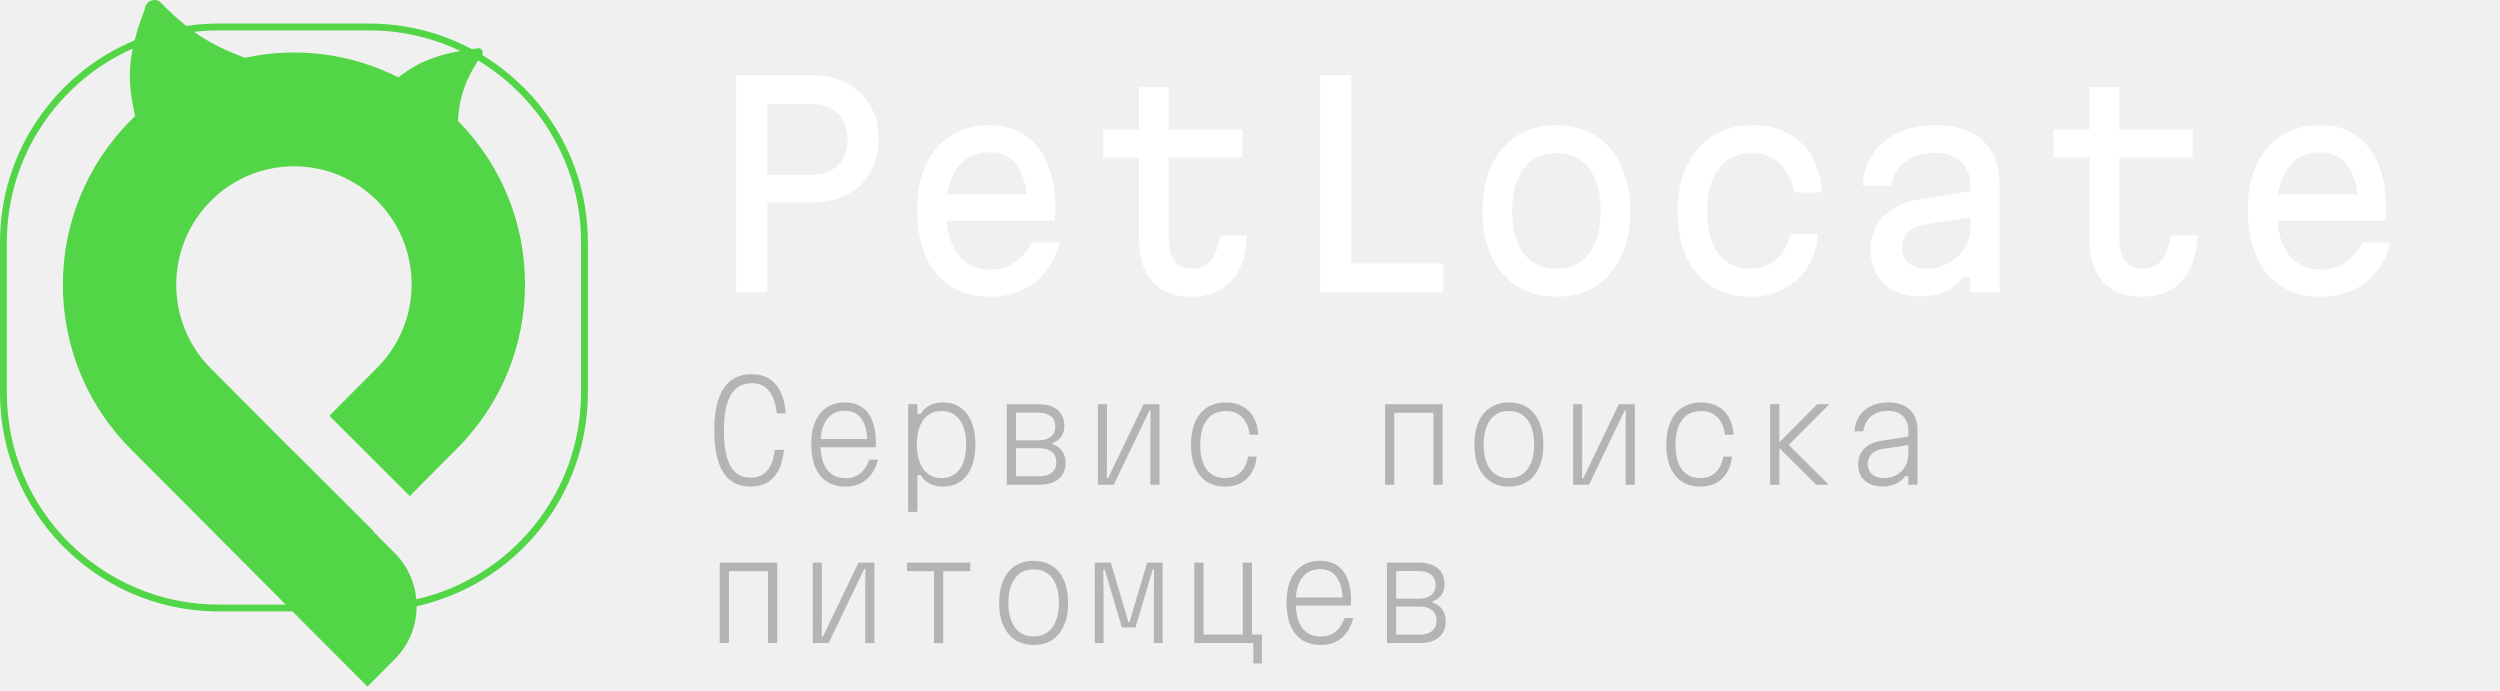
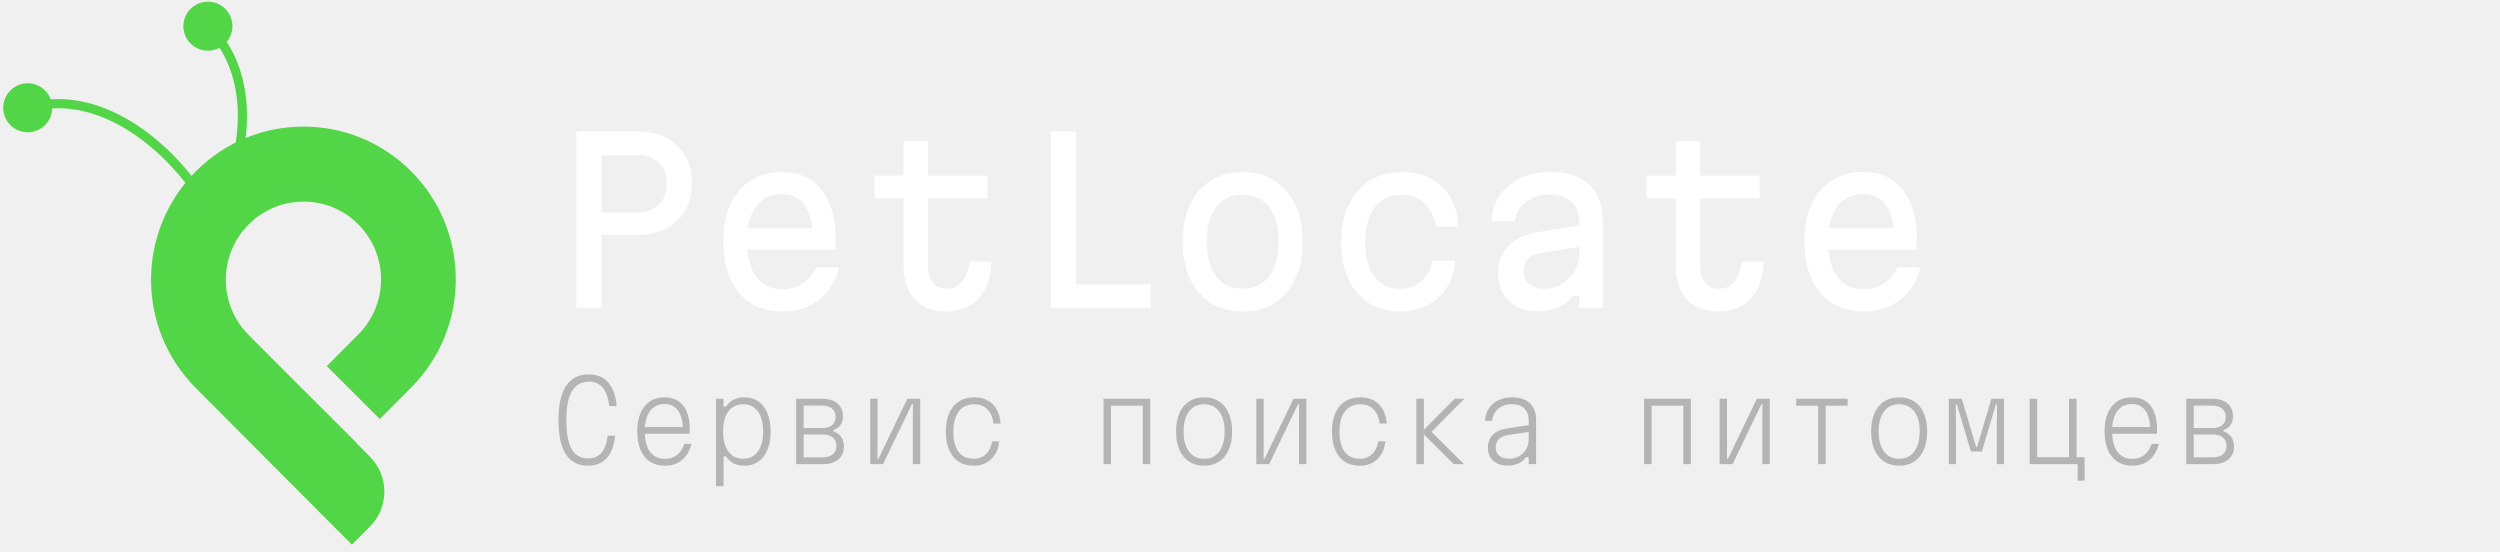
- <svg xmlns="http://www.w3.org/2000/svg" width="221" height="61" viewBox="0 0 221 61" fill="none">
-   <path d="M12.81 0.785C12.86 0.147 13.572 -0.21 14.113 0.133C14.957 0.993 15.716 1.695 16.468 2.294C17.244 2.179 18.035 2.109 18.838 2.089L19.337 2.083H32.631C35.915 2.083 39.008 2.902 41.717 4.347C41.841 4.329 41.967 4.312 42.096 4.295C42.441 4.15 42.749 4.42 42.65 4.78C42.635 4.803 42.618 4.826 42.602 4.849C48.215 8.233 51.968 14.388 51.968 21.419V34.713C51.968 43.949 45.491 51.671 36.832 53.59C36.83 55.285 36.186 56.979 34.895 58.274L32.482 60.696L25.86 54.05H19.337L18.838 54.043C8.389 53.778 0 45.225 0 34.713V21.419C0 13.377 4.91 6.481 11.896 3.566C12.114 2.72 12.416 1.813 12.81 0.785ZM11.727 4.298C5.174 7.215 0.605 13.783 0.604 21.419V34.713C0.604 45.058 8.991 53.445 19.337 53.445H25.258L11.54 39.677C3.532 31.639 3.573 18.596 11.602 10.596C11.716 10.482 11.831 10.369 11.947 10.259C11.412 7.956 11.326 6.248 11.727 4.298ZM42.267 5.352C41.117 7.125 40.615 8.583 40.473 10.679C48.4 18.68 48.391 31.613 40.446 39.603L36.224 43.849L29.119 36.753L33.352 32.497C37.401 28.425 37.401 21.831 33.352 17.759C29.309 13.693 22.734 13.679 18.664 17.734C14.565 21.819 14.551 28.473 18.627 32.563L25.964 39.927L25.975 39.916L33.079 47.012L33.051 47.041L34.895 48.892C36.034 50.034 36.669 51.487 36.805 52.977C45.141 51.081 51.363 43.624 51.363 34.713V21.419C51.363 14.597 47.717 8.627 42.267 5.352ZM19.337 2.687C18.599 2.687 17.872 2.731 17.156 2.813C18.459 3.745 19.817 4.419 21.648 5.109C26.185 4.122 30.991 4.697 35.21 6.838C36.887 5.547 38.366 4.922 40.697 4.508C38.391 3.406 35.824 2.761 33.114 2.692L32.631 2.687H19.337Z" fill="#53D548" />
-   <path d="M65.088 25.848V6.648H71.664C72.88 6.648 73.936 6.88 74.832 7.344C75.728 7.808 76.424 8.464 76.92 9.312C77.416 10.144 77.664 11.136 77.664 12.288C77.664 13.44 77.416 14.44 76.92 15.288C76.424 16.12 75.728 16.768 74.832 17.232C73.936 17.68 72.88 17.904 71.664 17.904H67.824V25.848H65.088ZM67.824 15.456H71.76C72.736 15.456 73.504 15.176 74.064 14.616C74.64 14.056 74.928 13.296 74.928 12.336C74.928 11.376 74.64 10.616 74.064 10.056C73.504 9.496 72.736 9.216 71.76 9.216H67.824V15.456ZM83.069 17.184H91.733L90.844 18.432C90.844 16.816 90.556 15.584 89.981 14.736C89.404 13.888 88.564 13.464 87.46 13.464C86.26 13.464 85.325 13.912 84.653 14.808C83.981 15.688 83.644 16.928 83.644 18.528C83.644 20.24 83.981 21.552 84.653 22.464C85.325 23.376 86.284 23.832 87.532 23.832C88.349 23.832 89.061 23.632 89.668 23.232C90.276 22.816 90.788 22.216 91.204 21.432H93.677C93.436 22.424 93.028 23.28 92.453 24C91.892 24.72 91.189 25.272 90.341 25.656C89.508 26.04 88.573 26.232 87.532 26.232C86.189 26.232 85.028 25.928 84.052 25.32C83.093 24.712 82.356 23.832 81.844 22.68C81.332 21.528 81.076 20.144 81.076 18.528C81.076 16.992 81.332 15.672 81.844 14.568C82.373 13.448 83.117 12.584 84.076 11.976C85.037 11.368 86.165 11.064 87.46 11.064C88.692 11.064 89.74 11.352 90.605 11.928C91.469 12.504 92.132 13.344 92.597 14.448C93.061 15.536 93.293 16.856 93.293 18.408C93.293 18.584 93.284 18.768 93.269 18.96C93.269 19.152 93.26 19.336 93.245 19.512H83.069V17.184ZM103.329 7.704V11.448H109.809V13.92H103.329V21.12C103.329 21.968 103.505 22.624 103.857 23.088C104.209 23.536 104.721 23.76 105.393 23.76C106.097 23.76 106.641 23.52 107.025 23.04C107.425 22.544 107.721 21.8 107.913 20.808H110.241C110.161 22.568 109.697 23.912 108.849 24.84C108.001 25.768 106.817 26.232 105.297 26.232C103.825 26.232 102.689 25.792 101.889 24.912C101.089 24.032 100.689 22.8 100.689 21.216V13.92H97.521V11.448H100.689V7.704H103.329ZM116.702 25.848V6.648H119.438V23.28H127.574V25.848H116.702ZM137.587 26.232C136.259 26.232 135.107 25.928 134.131 25.32C133.155 24.696 132.395 23.816 131.851 22.68C131.323 21.544 131.059 20.2 131.059 18.648C131.059 17.096 131.323 15.752 131.851 14.616C132.395 13.48 133.155 12.608 134.131 12C135.107 11.376 136.259 11.064 137.587 11.064C138.931 11.064 140.083 11.376 141.043 12C142.019 12.608 142.771 13.48 143.299 14.616C143.843 15.752 144.115 17.096 144.115 18.648C144.115 20.2 143.843 21.544 143.299 22.68C142.771 23.816 142.019 24.696 141.043 25.32C140.083 25.928 138.931 26.232 137.587 26.232ZM137.587 23.76C138.819 23.76 139.779 23.312 140.467 22.416C141.155 21.52 141.499 20.264 141.499 18.648C141.499 17.032 141.155 15.776 140.467 14.88C139.779 13.984 138.819 13.536 137.587 13.536C136.355 13.536 135.395 13.984 134.707 14.88C134.019 15.776 133.675 17.032 133.675 18.648C133.675 20.264 134.019 21.52 134.707 22.416C135.395 23.312 136.355 23.76 137.587 23.76ZM154.727 26.232C153.415 26.232 152.279 25.928 151.319 25.32C150.359 24.712 149.615 23.848 149.087 22.728C148.559 21.592 148.295 20.256 148.295 18.72C148.295 17.152 148.567 15.8 149.111 14.664C149.655 13.512 150.423 12.624 151.415 12C152.423 11.376 153.607 11.064 154.967 11.064C156.151 11.064 157.191 11.312 158.087 11.808C158.983 12.288 159.687 12.976 160.199 13.872C160.711 14.752 160.991 15.8 161.039 17.016H158.615C158.407 15.912 157.975 15.056 157.319 14.448C156.679 13.84 155.863 13.536 154.871 13.536C153.607 13.536 152.631 13.992 151.943 14.904C151.255 15.816 150.911 17.088 150.911 18.72C150.911 20.304 151.247 21.544 151.919 22.44C152.591 23.32 153.527 23.76 154.727 23.76C155.623 23.76 156.375 23.496 156.983 22.968C157.607 22.424 158.039 21.672 158.279 20.712H160.703C160.623 21.832 160.319 22.808 159.791 23.64C159.263 24.456 158.559 25.096 157.679 25.56C156.815 26.008 155.831 26.232 154.727 26.232ZM174.46 16.848V19.176L170.14 19.848C169.468 19.96 168.964 20.192 168.628 20.544C168.308 20.896 168.148 21.36 168.148 21.936C168.148 22.48 168.348 22.92 168.748 23.256C169.164 23.592 169.692 23.76 170.332 23.76C171.036 23.76 171.676 23.592 172.252 23.256C172.844 22.92 173.316 22.472 173.668 21.912C174.02 21.336 174.196 20.704 174.196 20.016V16.488C174.196 15.56 173.916 14.832 173.356 14.304C172.796 13.776 172.028 13.512 171.052 13.512C170.364 13.512 169.748 13.624 169.204 13.848C168.66 14.072 168.212 14.4 167.86 14.832C167.524 15.264 167.292 15.792 167.164 16.416H164.644C164.724 15.312 165.036 14.36 165.58 13.56C166.14 12.76 166.892 12.144 167.836 11.712C168.78 11.28 169.876 11.064 171.124 11.064C172.916 11.064 174.3 11.52 175.276 12.432C176.268 13.344 176.764 14.64 176.764 16.32V25.848H174.196V24.528H173.476C173.092 25.072 172.588 25.488 171.964 25.776C171.356 26.064 170.604 26.208 169.708 26.208C168.828 26.208 168.06 26.04 167.404 25.704C166.764 25.352 166.26 24.864 165.892 24.24C165.54 23.616 165.364 22.888 165.364 22.056C165.364 20.856 165.748 19.872 166.516 19.104C167.284 18.32 168.38 17.816 169.804 17.592L174.46 16.848ZM187.353 7.704V11.448H193.833V13.92H187.353V21.12C187.353 21.968 187.529 22.624 187.881 23.088C188.233 23.536 188.745 23.76 189.417 23.76C190.121 23.76 190.665 23.52 191.049 23.04C191.449 22.544 191.745 21.8 191.937 20.808H194.265C194.185 22.568 193.721 23.912 192.873 24.84C192.025 25.768 190.841 26.232 189.321 26.232C187.849 26.232 186.713 25.792 185.913 24.912C185.113 24.032 184.713 22.8 184.713 21.216V13.92H181.545V11.448H184.713V7.704H187.353ZM200.701 17.184H209.365L208.477 18.432C208.477 16.816 208.189 15.584 207.613 14.736C207.037 13.888 206.197 13.464 205.093 13.464C203.893 13.464 202.957 13.912 202.285 14.808C201.613 15.688 201.277 16.928 201.277 18.528C201.277 20.24 201.613 21.552 202.285 22.464C202.957 23.376 203.917 23.832 205.165 23.832C205.981 23.832 206.693 23.632 207.301 23.232C207.909 22.816 208.421 22.216 208.837 21.432H211.309C211.069 22.424 210.661 23.28 210.085 24C209.525 24.72 208.821 25.272 207.973 25.656C207.141 26.04 206.205 26.232 205.165 26.232C203.821 26.232 202.661 25.928 201.685 25.32C200.725 24.712 199.989 23.832 199.477 22.68C198.965 21.528 198.709 20.144 198.709 18.528C198.709 16.992 198.965 15.672 199.477 14.568C200.005 13.448 200.749 12.584 201.709 11.976C202.669 11.368 203.797 11.064 205.093 11.064C206.325 11.064 207.373 11.352 208.237 11.928C209.101 12.504 209.765 13.344 210.229 14.448C210.693 15.536 210.925 16.856 210.925 18.408C210.925 18.584 210.917 18.768 210.901 18.96C210.901 19.152 210.893 19.336 210.877 19.512H200.701V17.184Z" fill="white" />
-   <path d="M66.348 43.016C65.284 43.016 64.484 42.604 63.948 41.78C63.412 40.948 63.144 39.704 63.144 38.048C63.144 36.392 63.42 35.152 63.972 34.328C64.524 33.496 65.352 33.08 66.456 33.08C67.056 33.08 67.568 33.212 67.992 33.476C68.416 33.74 68.752 34.128 69 34.64C69.256 35.152 69.412 35.784 69.468 36.536H68.664C68.568 35.656 68.336 34.992 67.968 34.544C67.6 34.096 67.096 33.872 66.456 33.872C65.632 33.872 65.016 34.216 64.608 34.904C64.2 35.592 63.996 36.64 63.996 38.048C63.996 39.456 64.188 40.504 64.572 41.192C64.964 41.88 65.556 42.224 66.348 42.224C66.964 42.224 67.452 42.02 67.812 41.612C68.172 41.196 68.4 40.58 68.496 39.764H69.3C69.236 40.468 69.08 41.064 68.832 41.552C68.592 42.032 68.26 42.396 67.836 42.644C67.42 42.892 66.924 43.016 66.348 43.016ZM72.302 38.816H76.946L76.67 39.08C76.67 38.184 76.498 37.5 76.154 37.028C75.818 36.548 75.326 36.308 74.678 36.308C73.998 36.308 73.47 36.564 73.094 37.076C72.718 37.588 72.53 38.304 72.53 39.224C72.53 40.216 72.718 40.972 73.094 41.492C73.478 42.012 74.03 42.272 74.75 42.272C75.254 42.272 75.682 42.132 76.034 41.852C76.394 41.572 76.662 41.168 76.838 40.64H77.606C77.486 41.144 77.294 41.572 77.03 41.924C76.766 42.276 76.442 42.548 76.058 42.74C75.674 42.924 75.238 43.016 74.75 43.016C74.102 43.016 73.55 42.868 73.094 42.572C72.646 42.276 72.302 41.848 72.062 41.288C71.83 40.728 71.714 40.04 71.714 39.224C71.714 38.464 71.834 37.812 72.074 37.268C72.314 36.716 72.654 36.296 73.094 36.008C73.542 35.72 74.07 35.576 74.678 35.576C75.27 35.576 75.77 35.712 76.178 35.984C76.586 36.248 76.894 36.64 77.102 37.16C77.318 37.68 77.426 38.316 77.426 39.068C77.426 39.148 77.422 39.228 77.414 39.308C77.414 39.388 77.41 39.464 77.402 39.536H72.302V38.816ZM80.284 45.248V35.732H81.1V36.572H81.388C81.573 36.26 81.837 36.016 82.18 35.84C82.532 35.664 82.924 35.576 83.356 35.576C83.957 35.576 84.469 35.724 84.892 36.02C85.325 36.316 85.653 36.744 85.876 37.304C86.109 37.856 86.225 38.52 86.225 39.296C86.225 40.072 86.109 40.736 85.876 41.288C85.653 41.84 85.325 42.268 84.892 42.572C84.469 42.868 83.957 43.016 83.356 43.016C82.924 43.016 82.532 42.928 82.18 42.752C81.837 42.568 81.573 42.32 81.388 42.008H81.1V45.248H80.284ZM83.237 42.26C83.924 42.26 84.457 42 84.832 41.48C85.216 40.952 85.409 40.22 85.409 39.284C85.409 38.356 85.216 37.632 84.832 37.112C84.457 36.592 83.924 36.332 83.237 36.332C82.549 36.332 82.013 36.592 81.629 37.112C81.245 37.632 81.052 38.36 81.052 39.296C81.052 40.224 81.245 40.952 81.629 41.48C82.013 42 82.549 42.26 83.237 42.26ZM88.999 42.848V35.732H91.783C92.519 35.732 93.087 35.9 93.487 36.236C93.887 36.572 94.087 37.048 94.087 37.664C94.087 38.024 93.995 38.336 93.811 38.6C93.627 38.856 93.375 39.036 93.055 39.14V39.272C93.415 39.392 93.695 39.596 93.895 39.884C94.095 40.172 94.195 40.516 94.195 40.916C94.195 41.524 93.991 42 93.583 42.344C93.183 42.68 92.615 42.848 91.879 42.848H88.999ZM89.815 42.104H91.879C92.359 42.104 92.727 41.996 92.983 41.78C93.247 41.564 93.379 41.26 93.379 40.868C93.379 40.468 93.247 40.16 92.983 39.944C92.727 39.728 92.359 39.62 91.879 39.62H89.815V42.104ZM89.815 38.924H91.795C92.267 38.924 92.635 38.82 92.899 38.612C93.163 38.396 93.295 38.092 93.295 37.7C93.295 37.316 93.163 37.016 92.899 36.8C92.635 36.584 92.267 36.476 91.795 36.476H89.815V38.924ZM97.053 42.848V35.732H97.857V40.4L97.845 42.272H97.953L101.097 35.732H102.501V42.848H101.697V38.096L101.709 36.308H101.601L98.457 42.848H97.053ZM108.311 43.016C107.671 43.016 107.127 42.872 106.679 42.584C106.231 42.288 105.887 41.864 105.647 41.312C105.407 40.76 105.287 40.096 105.287 39.32C105.287 38.528 105.407 37.856 105.647 37.304C105.895 36.744 106.251 36.316 106.715 36.02C107.187 35.724 107.751 35.576 108.407 35.576C108.959 35.576 109.439 35.692 109.847 35.924C110.255 36.148 110.579 36.472 110.819 36.896C111.059 37.32 111.199 37.832 111.239 38.432H110.471C110.391 37.76 110.167 37.244 109.799 36.884C109.439 36.516 108.967 36.332 108.383 36.332C107.655 36.332 107.091 36.592 106.691 37.112C106.299 37.624 106.103 38.36 106.103 39.32C106.103 40.264 106.291 40.992 106.667 41.504C107.051 42.008 107.599 42.26 108.311 42.26C108.855 42.26 109.299 42.096 109.643 41.768C109.995 41.44 110.223 40.972 110.327 40.364H111.095C111.039 40.916 110.887 41.392 110.639 41.792C110.399 42.184 110.079 42.488 109.679 42.704C109.287 42.912 108.831 43.016 108.311 43.016ZM122.44 42.848V35.732H127.528V42.848H126.712V36.488H123.256V42.848H122.44ZM133.387 43.016C132.755 43.016 132.211 42.868 131.755 42.572C131.299 42.268 130.947 41.84 130.699 41.288C130.459 40.736 130.339 40.072 130.339 39.296C130.339 38.52 130.459 37.856 130.699 37.304C130.947 36.744 131.299 36.316 131.755 36.02C132.211 35.724 132.755 35.576 133.387 35.576C134.019 35.576 134.563 35.724 135.019 36.02C135.475 36.316 135.823 36.744 136.063 37.304C136.311 37.856 136.435 38.52 136.435 39.296C136.435 40.072 136.311 40.736 136.063 41.288C135.823 41.84 135.475 42.268 135.019 42.572C134.563 42.868 134.019 43.016 133.387 43.016ZM133.387 42.26C134.091 42.26 134.639 42 135.031 41.48C135.423 40.952 135.619 40.224 135.619 39.296C135.619 38.36 135.423 37.632 135.031 37.112C134.639 36.592 134.091 36.332 133.387 36.332C132.683 36.332 132.135 36.592 131.743 37.112C131.351 37.632 131.155 38.36 131.155 39.296C131.155 40.224 131.351 40.952 131.743 41.48C132.135 42 132.683 42.26 133.387 42.26ZM139.065 42.848V35.732H139.869V40.4L139.857 42.272H139.965L143.109 35.732H144.513V42.848H143.709V38.096L143.721 36.308H143.613L140.469 42.848H139.065ZM150.323 43.016C149.683 43.016 149.139 42.872 148.691 42.584C148.243 42.288 147.899 41.864 147.659 41.312C147.419 40.76 147.299 40.096 147.299 39.32C147.299 38.528 147.419 37.856 147.659 37.304C147.907 36.744 148.263 36.316 148.727 36.02C149.199 35.724 149.763 35.576 150.419 35.576C150.971 35.576 151.451 35.692 151.859 35.924C152.267 36.148 152.591 36.472 152.831 36.896C153.071 37.32 153.211 37.832 153.251 38.432H152.483C152.403 37.76 152.179 37.244 151.811 36.884C151.451 36.516 150.979 36.332 150.395 36.332C149.667 36.332 149.103 36.592 148.703 37.112C148.311 37.624 148.115 38.36 148.115 39.32C148.115 40.264 148.303 40.992 148.679 41.504C149.063 42.008 149.611 42.26 150.323 42.26C150.867 42.26 151.311 42.096 151.655 41.768C152.007 41.44 152.235 40.972 152.339 40.364H153.107C153.051 40.916 152.899 41.392 152.651 41.792C152.411 42.184 152.091 42.488 151.691 42.704C151.299 42.912 150.843 43.016 150.323 43.016ZM160.55 42.848L157.046 39.356L160.646 35.732H161.702L158.126 39.332L161.666 42.848H160.55ZM156.482 42.848V35.732H157.298V42.848H156.482ZM168.832 38.576V39.32L166.456 39.68C166.008 39.752 165.672 39.904 165.448 40.136C165.224 40.368 165.112 40.668 165.112 41.036C165.112 41.404 165.24 41.7 165.496 41.924C165.76 42.148 166.112 42.26 166.552 42.26C166.968 42.26 167.336 42.168 167.656 41.984C167.984 41.8 168.24 41.548 168.424 41.228C168.608 40.9 168.7 40.524 168.7 40.1V38.096C168.7 37.536 168.54 37.1 168.22 36.788C167.908 36.476 167.464 36.32 166.888 36.32C166.488 36.32 166.132 36.396 165.82 36.548C165.508 36.692 165.256 36.9 165.064 37.172C164.88 37.436 164.764 37.756 164.716 38.132H163.936C163.976 37.604 164.124 37.148 164.38 36.764C164.644 36.38 164.988 36.088 165.412 35.888C165.844 35.68 166.34 35.576 166.9 35.576C167.732 35.576 168.372 35.788 168.82 36.212C169.276 36.636 169.504 37.24 169.504 38.024V42.848H168.7V42.092H168.412C168.22 42.38 167.948 42.604 167.596 42.764C167.252 42.924 166.852 43.004 166.396 43.004C165.956 43.004 165.576 42.924 165.256 42.764C164.936 42.604 164.688 42.38 164.512 42.092C164.344 41.796 164.26 41.452 164.26 41.06C164.26 40.492 164.436 40.028 164.788 39.668C165.14 39.308 165.636 39.076 166.276 38.972L168.832 38.576ZM63.624 56.848V49.732H68.712V56.848H67.896V50.488H64.44V56.848H63.624ZM71.846 56.848V49.732H72.65V54.4L72.638 56.272H72.746L75.89 49.732H77.294V56.848H76.49V52.096L76.502 50.308H76.394L73.25 56.848H71.846ZM82.564 56.848V50.488H80.177V49.732H85.769V50.488H83.38V56.848H82.564ZM91.375 57.016C90.743 57.016 90.199 56.868 89.743 56.572C89.287 56.268 88.935 55.84 88.687 55.288C88.447 54.736 88.327 54.072 88.327 53.296C88.327 52.52 88.447 51.856 88.687 51.304C88.935 50.744 89.287 50.316 89.743 50.02C90.199 49.724 90.743 49.576 91.375 49.576C92.007 49.576 92.551 49.724 93.007 50.02C93.463 50.316 93.811 50.744 94.051 51.304C94.299 51.856 94.423 52.52 94.423 53.296C94.423 54.072 94.299 54.736 94.051 55.288C93.811 55.84 93.463 56.268 93.007 56.572C92.551 56.868 92.007 57.016 91.375 57.016ZM91.375 56.26C92.079 56.26 92.627 56 93.019 55.48C93.411 54.952 93.607 54.224 93.607 53.296C93.607 52.36 93.411 51.632 93.019 51.112C92.627 50.592 92.079 50.332 91.375 50.332C90.671 50.332 90.123 50.592 89.731 51.112C89.339 51.632 89.143 52.36 89.143 53.296C89.143 54.224 89.339 54.952 89.731 55.48C90.123 56 90.671 56.26 91.375 56.26ZM96.777 56.848V49.732H98.193L99.753 54.988H99.849L101.409 49.732H102.777V56.848H101.997V52.78L102.021 50.344H101.901L100.377 55.468H99.177L97.653 50.344H97.533L97.557 52.78V56.848H96.777ZM110.795 58.648V56.848H105.575V49.732H106.391V56.092H109.859V49.732H110.675V56.092H111.551V58.648H110.795ZM114.314 52.816H118.958L118.682 53.08C118.682 52.184 118.51 51.5 118.166 51.028C117.83 50.548 117.338 50.308 116.69 50.308C116.01 50.308 115.482 50.564 115.106 51.076C114.73 51.588 114.542 52.304 114.542 53.224C114.542 54.216 114.73 54.972 115.106 55.492C115.49 56.012 116.042 56.272 116.762 56.272C117.266 56.272 117.694 56.132 118.046 55.852C118.406 55.572 118.674 55.168 118.85 54.64H119.618C119.498 55.144 119.306 55.572 119.042 55.924C118.778 56.276 118.454 56.548 118.07 56.74C117.686 56.924 117.25 57.016 116.762 57.016C116.114 57.016 115.562 56.868 115.106 56.572C114.658 56.276 114.314 55.848 114.074 55.288C113.842 54.728 113.726 54.04 113.726 53.224C113.726 52.464 113.846 51.812 114.086 51.268C114.326 50.716 114.666 50.296 115.106 50.008C115.554 49.72 116.082 49.576 116.69 49.576C117.282 49.576 117.782 49.712 118.19 49.984C118.598 50.248 118.906 50.64 119.114 51.16C119.33 51.68 119.438 52.316 119.438 53.068C119.438 53.148 119.434 53.228 119.426 53.308C119.426 53.388 119.422 53.464 119.414 53.536H114.314V52.816ZM122.608 56.848V49.732H125.392C126.128 49.732 126.696 49.9 127.096 50.236C127.496 50.572 127.696 51.048 127.696 51.664C127.696 52.024 127.604 52.336 127.42 52.6C127.236 52.856 126.984 53.036 126.664 53.14V53.272C127.024 53.392 127.304 53.596 127.504 53.884C127.704 54.172 127.804 54.516 127.804 54.916C127.804 55.524 127.6 56 127.192 56.344C126.792 56.68 126.224 56.848 125.488 56.848H122.608ZM123.424 56.104H125.488C125.968 56.104 126.336 55.996 126.592 55.78C126.856 55.564 126.988 55.26 126.988 54.868C126.988 54.468 126.856 54.16 126.592 53.944C126.336 53.728 125.968 53.62 125.488 53.62H123.424V56.104ZM123.424 52.924H125.404C125.876 52.924 126.244 52.82 126.508 52.612C126.772 52.396 126.904 52.092 126.904 51.7C126.904 51.316 126.772 51.016 126.508 50.8C126.244 50.584 125.876 50.476 125.404 50.476H123.424V52.924Z" fill="#B4B4B4" />
+ <svg xmlns="http://www.w3.org/2000/svg" width="272" height="60" viewBox="0 0 272 60" fill="none">
+   <path d="M21.341 18.605C27.819 12.15 38.293 12.16 44.748 18.651C51.202 25.142 51.202 35.654 44.748 42.145L41.322 45.591L35.556 39.832L38.992 36.379C42.278 33.074 42.278 27.722 38.992 24.418C35.711 21.118 30.375 21.108 27.072 24.399C23.746 27.714 23.735 33.113 27.043 36.432L32.996 42.408L33.004 42.399L38.77 48.157L38.747 48.18L40.244 49.683C42.34 51.788 42.34 55.192 40.244 57.297L38.286 59.263L21.291 42.205C14.792 35.682 14.826 25.098 21.341 18.605Z" fill="#53D548" />
+   <path d="M2.878 9.062C4.349 8.986 5.602 10.117 5.678 11.588C5.754 13.059 4.623 14.312 3.153 14.388C1.682 14.464 0.428 13.333 0.352 11.862C0.276 10.392 1.407 9.138 2.878 9.062ZM21.793 21.32L21.37 21.587C20.074 19.537 17.589 16.595 14.377 14.467C11.169 12.341 7.288 11.06 3.149 12.207L3.015 11.725L2.882 11.243C7.395 9.993 11.576 11.411 14.93 13.633C18.28 15.853 20.858 18.906 22.216 21.053L21.793 21.32Z" fill="#53D548" />
+   <path d="M24.796 1.308C25.647 2.51 25.362 4.174 24.159 5.025C22.957 5.876 21.293 5.59 20.442 4.388C19.592 3.186 19.877 1.521 21.079 0.671C22.282 -0.18 23.946 0.106 24.796 1.308ZM25.387 18.596L24.918 18.423C25.484 16.886 26.038 14.254 25.834 11.411C25.631 8.574 24.677 5.564 22.269 3.205L22.619 2.848L22.969 2.491C25.599 5.068 26.617 8.336 26.832 11.34C27.047 14.339 26.466 17.113 25.856 18.769L25.387 18.596Z" fill="#53D548" />
+   <path d="M62.709 33.5V14.3H69.285C70.501 14.3 71.557 14.532 72.453 14.996C73.349 15.46 74.045 16.116 74.541 16.964C75.037 17.796 75.285 18.788 75.285 19.94C75.285 21.092 75.037 22.092 74.541 22.94C74.045 23.772 73.349 24.42 72.453 24.884C71.557 25.332 70.501 25.556 69.285 25.556H65.445V33.5H62.709ZM65.445 23.108H69.381C70.357 23.108 71.125 22.828 71.685 22.268C72.261 21.708 72.549 20.948 72.549 19.988C72.549 19.028 72.261 18.268 71.685 17.708C71.125 17.148 70.357 16.868 69.381 16.868H65.445V23.108ZM80.689 24.836H89.353L88.465 26.084C88.465 24.468 88.177 23.236 87.601 22.388C87.025 21.54 86.185 21.116 85.081 21.116C83.881 21.116 82.945 21.564 82.273 22.46C81.601 23.34 81.265 24.58 81.265 26.18C81.265 27.892 81.601 29.204 82.273 30.116C82.945 31.028 83.905 31.484 85.153 31.484C85.969 31.484 86.681 31.284 87.289 30.884C87.897 30.468 88.409 29.868 88.825 29.084H91.297C91.057 30.076 90.649 30.932 90.073 31.652C89.513 32.372 88.809 32.924 87.961 33.308C87.129 33.692 86.193 33.884 85.153 33.884C83.809 33.884 82.649 33.58 81.673 32.972C80.713 32.364 79.977 31.484 79.465 30.332C78.953 29.18 78.697 27.796 78.697 26.18C78.697 24.644 78.953 23.324 79.465 22.22C79.993 21.1 80.737 20.236 81.697 19.628C82.657 19.02 83.785 18.716 85.081 18.716C86.313 18.716 87.361 19.004 88.225 19.58C89.089 20.156 89.753 20.996 90.217 22.1C90.681 23.188 90.913 24.508 90.913 26.06C90.913 26.236 90.905 26.42 90.889 26.612C90.889 26.804 90.881 26.988 90.865 27.164H80.689V24.836ZM100.95 15.356V19.1H107.43V21.572H100.95V28.772C100.95 29.62 101.126 30.276 101.478 30.74C101.83 31.188 102.342 31.412 103.014 31.412C103.718 31.412 104.262 31.172 104.646 30.692C105.046 30.196 105.342 29.452 105.534 28.46H107.862C107.782 30.22 107.318 31.564 106.47 32.492C105.622 33.42 104.438 33.884 102.918 33.884C101.446 33.884 100.31 33.444 99.51 32.564C98.71 31.684 98.31 30.452 98.31 28.868V21.572H95.142V19.1H98.31V15.356H100.95ZM114.323 33.5V14.3H117.059V30.932H125.195V33.5H114.323ZM135.207 33.884C133.879 33.884 132.727 33.58 131.751 32.972C130.775 32.348 130.015 31.468 129.471 30.332C128.943 29.196 128.679 27.852 128.679 26.3C128.679 24.748 128.943 23.404 129.471 22.268C130.015 21.132 130.775 20.26 131.751 19.652C132.727 19.028 133.879 18.716 135.207 18.716C136.551 18.716 137.703 19.028 138.663 19.652C139.639 20.26 140.391 21.132 140.919 22.268C141.463 23.404 141.735 24.748 141.735 26.3C141.735 27.852 141.463 29.196 140.919 30.332C140.391 31.468 139.639 32.348 138.663 32.972C137.703 33.58 136.551 33.884 135.207 33.884ZM135.207 31.412C136.439 31.412 137.399 30.964 138.087 30.068C138.775 29.172 139.119 27.916 139.119 26.3C139.119 24.684 138.775 23.428 138.087 22.532C137.399 21.636 136.439 21.188 135.207 21.188C133.975 21.188 133.015 21.636 132.327 22.532C131.639 23.428 131.295 24.684 131.295 26.3C131.295 27.916 131.639 29.172 132.327 30.068C133.015 30.964 133.975 31.412 135.207 31.412ZM152.348 33.884C151.036 33.884 149.9 33.58 148.94 32.972C147.98 32.364 147.236 31.5 146.708 30.38C146.18 29.244 145.916 27.908 145.916 26.372C145.916 24.804 146.188 23.452 146.732 22.316C147.276 21.164 148.044 20.276 149.036 19.652C150.044 19.028 151.228 18.716 152.588 18.716C153.772 18.716 154.812 18.964 155.708 19.46C156.604 19.94 157.308 20.628 157.82 21.524C158.332 22.404 158.612 23.452 158.66 24.668H156.236C156.028 23.564 155.596 22.708 154.94 22.1C154.3 21.492 153.484 21.188 152.492 21.188C151.228 21.188 150.252 21.644 149.564 22.556C148.876 23.468 148.532 24.74 148.532 26.372C148.532 27.956 148.868 29.196 149.54 30.092C150.212 30.972 151.148 31.412 152.348 31.412C153.244 31.412 153.996 31.148 154.604 30.62C155.228 30.076 155.66 29.324 155.9 28.364H158.324C158.244 29.484 157.94 30.46 157.412 31.292C156.884 32.108 156.18 32.748 155.3 33.212C154.436 33.66 153.452 33.884 152.348 33.884ZM172.081 24.5V26.828L167.761 27.5C167.089 27.612 166.585 27.844 166.249 28.196C165.929 28.548 165.769 29.012 165.769 29.588C165.769 30.132 165.969 30.572 166.369 30.908C166.785 31.244 167.313 31.412 167.953 31.412C168.657 31.412 169.297 31.244 169.873 30.908C170.465 30.572 170.937 30.124 171.289 29.564C171.641 28.988 171.817 28.356 171.817 27.668V24.14C171.817 23.212 171.537 22.484 170.977 21.956C170.417 21.428 169.649 21.164 168.673 21.164C167.985 21.164 167.369 21.276 166.825 21.5C166.281 21.724 165.833 22.052 165.481 22.484C165.145 22.916 164.913 23.444 164.785 24.068H162.265C162.345 22.964 162.657 22.012 163.201 21.212C163.761 20.412 164.513 19.796 165.457 19.364C166.401 18.932 167.497 18.716 168.745 18.716C170.537 18.716 171.921 19.172 172.897 20.084C173.889 20.996 174.385 22.292 174.385 23.972V33.5H171.817V32.18H171.097C170.713 32.724 170.209 33.14 169.585 33.428C168.977 33.716 168.225 33.86 167.329 33.86C166.449 33.86 165.681 33.692 165.025 33.356C164.385 33.004 163.881 32.516 163.513 31.892C163.161 31.268 162.985 30.54 162.985 29.708C162.985 28.508 163.369 27.524 164.137 26.756C164.905 25.972 166.001 25.468 167.425 25.244L172.081 24.5ZM184.973 15.356V19.1H191.453V21.572H184.973V28.772C184.973 29.62 185.149 30.276 185.501 30.74C185.853 31.188 186.365 31.412 187.037 31.412C187.741 31.412 188.285 31.172 188.669 30.692C189.069 30.196 189.365 29.452 189.557 28.46H191.885C191.805 30.22 191.341 31.564 190.493 32.492C189.645 33.42 188.461 33.884 186.941 33.884C185.469 33.884 184.333 33.444 183.533 32.564C182.733 31.684 182.333 30.452 182.333 28.868V21.572H179.165V19.1H182.333V15.356H184.973ZM198.322 24.836H206.986L206.098 26.084C206.098 24.468 205.81 23.236 205.234 22.388C204.658 21.54 203.818 21.116 202.714 21.116C201.514 21.116 200.578 21.564 199.906 22.46C199.234 23.34 198.898 24.58 198.898 26.18C198.898 27.892 199.234 29.204 199.906 30.116C200.578 31.028 201.538 31.484 202.786 31.484C203.602 31.484 204.314 31.284 204.922 30.884C205.53 30.468 206.042 29.868 206.458 29.084H208.93C208.69 30.076 208.282 30.932 207.706 31.652C207.146 32.372 206.442 32.924 205.594 33.308C204.762 33.692 203.826 33.884 202.786 33.884C201.442 33.884 200.282 33.58 199.306 32.972C198.346 32.364 197.61 31.484 197.098 30.332C196.586 29.18 196.33 27.796 196.33 26.18C196.33 24.644 196.586 23.324 197.098 22.22C197.626 21.1 198.37 20.236 199.33 19.628C200.29 19.02 201.418 18.716 202.714 18.716C203.946 18.716 204.994 19.004 205.858 19.58C206.722 20.156 207.386 20.996 207.85 22.1C208.314 23.188 208.546 24.508 208.546 26.06C208.546 26.236 208.538 26.42 208.522 26.612C208.522 26.804 208.514 26.988 208.498 27.164H198.322V24.836Z" fill="white" />
+   <path d="M63.969 50.668C62.905 50.668 62.105 50.256 61.569 49.432C61.033 48.6 60.765 47.356 60.765 45.7C60.765 44.044 61.041 42.804 61.593 41.98C62.145 41.148 62.973 40.732 64.077 40.732C64.677 40.732 65.189 40.864 65.613 41.128C66.037 41.392 66.373 41.78 66.621 42.292C66.877 42.804 67.033 43.436 67.089 44.188H66.285C66.189 43.308 65.957 42.644 65.589 42.196C65.221 41.748 64.717 41.524 64.077 41.524C63.253 41.524 62.637 41.868 62.229 42.556C61.821 43.244 61.617 44.292 61.617 45.7C61.617 47.108 61.809 48.156 62.193 48.844C62.585 49.532 63.177 49.876 63.969 49.876C64.585 49.876 65.073 49.672 65.433 49.264C65.793 48.848 66.021 48.232 66.117 47.416H66.921C66.857 48.12 66.701 48.716 66.453 49.204C66.213 49.684 65.881 50.048 65.457 50.296C65.041 50.544 64.545 50.668 63.969 50.668ZM69.923 46.468H74.567L74.291 46.732C74.291 45.836 74.119 45.152 73.775 44.68C73.439 44.2 72.947 43.96 72.299 43.96C71.619 43.96 71.091 44.216 70.715 44.728C70.339 45.24 70.151 45.956 70.151 46.876C70.151 47.868 70.339 48.624 70.715 49.144C71.099 49.664 71.651 49.924 72.371 49.924C72.875 49.924 73.303 49.784 73.655 49.504C74.015 49.224 74.283 48.82 74.459 48.292H75.227C75.107 48.796 74.915 49.224 74.651 49.576C74.387 49.928 74.063 50.2 73.679 50.392C73.295 50.576 72.859 50.668 72.371 50.668C71.723 50.668 71.171 50.52 70.715 50.224C70.267 49.928 69.923 49.5 69.683 48.94C69.451 48.38 69.335 47.692 69.335 46.876C69.335 46.116 69.455 45.464 69.695 44.92C69.935 44.368 70.275 43.948 70.715 43.66C71.163 43.372 71.691 43.228 72.299 43.228C72.891 43.228 73.391 43.364 73.799 43.636C74.207 43.9 74.515 44.292 74.723 44.812C74.939 45.332 75.047 45.968 75.047 46.72C75.047 46.8 75.043 46.88 75.035 46.96C75.035 47.04 75.031 47.116 75.023 47.188H69.923V46.468ZM77.905 52.9V43.384H78.721V44.224H79.009C79.193 43.912 79.457 43.668 79.801 43.492C80.153 43.316 80.545 43.228 80.977 43.228C81.577 43.228 82.089 43.376 82.513 43.672C82.945 43.968 83.273 44.396 83.497 44.956C83.729 45.508 83.845 46.172 83.845 46.948C83.845 47.724 83.729 48.388 83.497 48.94C83.273 49.492 82.945 49.92 82.513 50.224C82.089 50.52 81.577 50.668 80.977 50.668C80.545 50.668 80.153 50.58 79.801 50.404C79.457 50.22 79.193 49.972 79.009 49.66H78.721V52.9H77.905ZM80.857 49.912C81.545 49.912 82.077 49.652 82.453 49.132C82.837 48.604 83.029 47.872 83.029 46.936C83.029 46.008 82.837 45.284 82.453 44.764C82.077 44.244 81.545 43.984 80.857 43.984C80.169 43.984 79.633 44.244 79.249 44.764C78.865 45.284 78.673 46.012 78.673 46.948C78.673 47.876 78.865 48.604 79.249 49.132C79.633 49.652 80.169 49.912 80.857 49.912ZM86.62 50.5V43.384H89.404C90.14 43.384 90.708 43.552 91.108 43.888C91.508 44.224 91.708 44.7 91.708 45.316C91.708 45.676 91.616 45.988 91.432 46.252C91.248 46.508 90.996 46.688 90.676 46.792V46.924C91.036 47.044 91.316 47.248 91.516 47.536C91.716 47.824 91.816 48.168 91.816 48.568C91.816 49.176 91.612 49.652 91.204 49.996C90.804 50.332 90.236 50.5 89.5 50.5H86.62ZM87.436 49.756H89.5C89.98 49.756 90.348 49.648 90.604 49.432C90.868 49.216 91 48.912 91 48.52C91 48.12 90.868 47.812 90.604 47.596C90.348 47.38 89.98 47.272 89.5 47.272H87.436V49.756ZM87.436 46.576H89.416C89.888 46.576 90.256 46.472 90.52 46.264C90.784 46.048 90.916 45.744 90.916 45.352C90.916 44.968 90.784 44.668 90.52 44.452C90.256 44.236 89.888 44.128 89.416 44.128H87.436V46.576ZM94.674 50.5V43.384H95.478V48.052L95.466 49.924H95.574L98.718 43.384H100.122V50.5H99.318V45.748L99.33 43.96H99.222L96.078 50.5H94.674ZM105.932 50.668C105.292 50.668 104.748 50.524 104.3 50.236C103.852 49.94 103.508 49.516 103.268 48.964C103.028 48.412 102.908 47.748 102.908 46.972C102.908 46.18 103.028 45.508 103.268 44.956C103.516 44.396 103.872 43.968 104.336 43.672C104.808 43.376 105.372 43.228 106.028 43.228C106.58 43.228 107.06 43.344 107.468 43.576C107.876 43.8 108.2 44.124 108.44 44.548C108.68 44.972 108.82 45.484 108.86 46.084H108.092C108.012 45.412 107.788 44.896 107.42 44.536C107.06 44.168 106.588 43.984 106.004 43.984C105.276 43.984 104.712 44.244 104.312 44.764C103.92 45.276 103.724 46.012 103.724 46.972C103.724 47.916 103.912 48.644 104.288 49.156C104.672 49.66 105.22 49.912 105.932 49.912C106.476 49.912 106.92 49.748 107.264 49.42C107.616 49.092 107.844 48.624 107.948 48.016H108.716C108.66 48.568 108.508 49.044 108.26 49.444C108.02 49.836 107.7 50.14 107.3 50.356C106.908 50.564 106.452 50.668 105.932 50.668ZM120.061 50.5V43.384H125.149V50.5H124.333V44.14H120.877V50.5H120.061ZM131.007 50.668C130.375 50.668 129.831 50.52 129.375 50.224C128.919 49.92 128.567 49.492 128.319 48.94C128.079 48.388 127.959 47.724 127.959 46.948C127.959 46.172 128.079 45.508 128.319 44.956C128.567 44.396 128.919 43.968 129.375 43.672C129.831 43.376 130.375 43.228 131.007 43.228C131.639 43.228 132.183 43.376 132.639 43.672C133.095 43.968 133.443 44.396 133.683 44.956C133.931 45.508 134.055 46.172 134.055 46.948C134.055 47.724 133.931 48.388 133.683 48.94C133.443 49.492 133.095 49.92 132.639 50.224C132.183 50.52 131.639 50.668 131.007 50.668ZM131.007 49.912C131.711 49.912 132.259 49.652 132.651 49.132C133.043 48.604 133.239 47.876 133.239 46.948C133.239 46.012 133.043 45.284 132.651 44.764C132.259 44.244 131.711 43.984 131.007 43.984C130.303 43.984 129.755 44.244 129.363 44.764C128.971 45.284 128.775 46.012 128.775 46.948C128.775 47.876 128.971 48.604 129.363 49.132C129.755 49.652 130.303 49.912 131.007 49.912ZM136.686 50.5V43.384H137.49V48.052L137.478 49.924H137.586L140.73 43.384H142.134V50.5H141.33V45.748L141.342 43.96H141.234L138.09 50.5H136.686ZM147.944 50.668C147.304 50.668 146.76 50.524 146.312 50.236C145.864 49.94 145.52 49.516 145.28 48.964C145.04 48.412 144.92 47.748 144.92 46.972C144.92 46.18 145.04 45.508 145.28 44.956C145.528 44.396 145.884 43.968 146.348 43.672C146.82 43.376 147.384 43.228 148.04 43.228C148.592 43.228 149.072 43.344 149.48 43.576C149.888 43.8 150.212 44.124 150.452 44.548C150.692 44.972 150.832 45.484 150.872 46.084H150.104C150.024 45.412 149.8 44.896 149.432 44.536C149.072 44.168 148.6 43.984 148.016 43.984C147.288 43.984 146.724 44.244 146.324 44.764C145.932 45.276 145.736 46.012 145.736 46.972C145.736 47.916 145.924 48.644 146.3 49.156C146.684 49.66 147.232 49.912 147.944 49.912C148.488 49.912 148.932 49.748 149.276 49.42C149.628 49.092 149.856 48.624 149.96 48.016H150.728C150.672 48.568 150.52 49.044 150.272 49.444C150.032 49.836 149.712 50.14 149.312 50.356C148.92 50.564 148.464 50.668 147.944 50.668ZM158.17 50.5L154.666 47.008L158.266 43.384H159.322L155.746 46.984L159.286 50.5H158.17ZM154.102 50.5V43.384H154.918V50.5H154.102ZM166.453 46.228V46.972L164.077 47.332C163.629 47.404 163.293 47.556 163.069 47.788C162.845 48.02 162.733 48.32 162.733 48.688C162.733 49.056 162.861 49.352 163.117 49.576C163.381 49.8 163.733 49.912 164.173 49.912C164.589 49.912 164.957 49.82 165.277 49.636C165.605 49.452 165.861 49.2 166.045 48.88C166.229 48.552 166.321 48.176 166.321 47.752V45.748C166.321 45.188 166.161 44.752 165.841 44.44C165.529 44.128 165.085 43.972 164.509 43.972C164.109 43.972 163.753 44.048 163.441 44.2C163.129 44.344 162.877 44.552 162.685 44.824C162.501 45.088 162.385 45.408 162.337 45.784H161.557C161.597 45.256 161.745 44.8 162.001 44.416C162.265 44.032 162.609 43.74 163.033 43.54C163.465 43.332 163.961 43.228 164.521 43.228C165.353 43.228 165.993 43.44 166.441 43.864C166.897 44.288 167.125 44.892 167.125 45.676V50.5H166.321V49.744H166.033C165.841 50.032 165.569 50.256 165.217 50.416C164.873 50.576 164.473 50.656 164.017 50.656C163.577 50.656 163.197 50.576 162.877 50.416C162.557 50.256 162.309 50.032 162.133 49.744C161.965 49.448 161.881 49.104 161.881 48.712C161.881 48.144 162.057 47.68 162.409 47.32C162.761 46.96 163.257 46.728 163.897 46.624L166.453 46.228ZM178.877 50.5V43.384H183.965V50.5H183.149V44.14H179.693V50.5H178.877ZM187.1 50.5V43.384H187.904V48.052L187.892 49.924H188L191.144 43.384H192.548V50.5H191.744V45.748L191.756 43.96H191.648L188.504 50.5H187.1ZM197.818 50.5V44.14H195.43V43.384H201.022V44.14H198.634V50.5H197.818ZM206.628 50.668C205.996 50.668 205.452 50.52 204.996 50.224C204.54 49.92 204.188 49.492 203.94 48.94C203.7 48.388 203.58 47.724 203.58 46.948C203.58 46.172 203.7 45.508 203.94 44.956C204.188 44.396 204.54 43.968 204.996 43.672C205.452 43.376 205.996 43.228 206.628 43.228C207.26 43.228 207.804 43.376 208.26 43.672C208.716 43.968 209.064 44.396 209.304 44.956C209.552 45.508 209.676 46.172 209.676 46.948C209.676 47.724 209.552 48.388 209.304 48.94C209.064 49.492 208.716 49.92 208.26 50.224C207.804 50.52 207.26 50.668 206.628 50.668ZM206.628 49.912C207.332 49.912 207.88 49.652 208.272 49.132C208.664 48.604 208.86 47.876 208.86 46.948C208.86 46.012 208.664 45.284 208.272 44.764C207.88 44.244 207.332 43.984 206.628 43.984C205.924 43.984 205.376 44.244 204.984 44.764C204.592 45.284 204.396 46.012 204.396 46.948C204.396 47.876 204.592 48.604 204.984 49.132C205.376 49.652 205.924 49.912 206.628 49.912ZM212.031 50.5V43.384H213.447L215.007 48.64H215.103L216.663 43.384H218.031V50.5H217.251V46.432L217.275 43.996H217.155L215.631 49.12H214.431L212.907 43.996H212.787L212.811 46.432V50.5H212.031ZM226.049 52.3V50.5H220.829V43.384H221.645V49.744H225.113V43.384H225.929V49.744H226.805V52.3H226.049ZM229.567 46.468H234.211L233.935 46.732C233.935 45.836 233.763 45.152 233.419 44.68C233.083 44.2 232.591 43.96 231.943 43.96C231.263 43.96 230.735 44.216 230.359 44.728C229.983 45.24 229.795 45.956 229.795 46.876C229.795 47.868 229.983 48.624 230.359 49.144C230.743 49.664 231.295 49.924 232.015 49.924C232.519 49.924 232.947 49.784 233.299 49.504C233.659 49.224 233.927 48.82 234.103 48.292H234.871C234.751 48.796 234.559 49.224 234.295 49.576C234.031 49.928 233.707 50.2 233.323 50.392C232.939 50.576 232.503 50.668 232.015 50.668C231.367 50.668 230.815 50.52 230.359 50.224C229.911 49.928 229.567 49.5 229.327 48.94C229.095 48.38 228.979 47.692 228.979 46.876C228.979 46.116 229.099 45.464 229.339 44.92C229.579 44.368 229.919 43.948 230.359 43.66C230.807 43.372 231.335 43.228 231.943 43.228C232.535 43.228 233.035 43.364 233.443 43.636C233.851 43.9 234.159 44.292 234.367 44.812C234.583 45.332 234.691 45.968 234.691 46.72C234.691 46.8 234.687 46.88 234.679 46.96C234.679 47.04 234.675 47.116 234.667 47.188H229.567V46.468ZM237.862 50.5V43.384H240.646C241.382 43.384 241.95 43.552 242.35 43.888C242.75 44.224 242.95 44.7 242.95 45.316C242.95 45.676 242.858 45.988 242.674 46.252C242.49 46.508 242.238 46.688 241.918 46.792V46.924C242.278 47.044 242.558 47.248 242.758 47.536C242.958 47.824 243.058 48.168 243.058 48.568C243.058 49.176 242.854 49.652 242.446 49.996C242.046 50.332 241.478 50.5 240.742 50.5H237.862ZM238.678 49.756H240.742C241.222 49.756 241.59 49.648 241.846 49.432C242.11 49.216 242.242 48.912 242.242 48.52C242.242 48.12 242.11 47.812 241.846 47.596C241.59 47.38 241.222 47.272 240.742 47.272H238.678V49.756ZM238.678 46.576H240.658C241.13 46.576 241.498 46.472 241.762 46.264C242.026 46.048 242.158 45.744 242.158 45.352C242.158 44.968 242.026 44.668 241.762 44.452C241.498 44.236 241.13 44.128 240.658 44.128H238.678V46.576Z" fill="#B4B4B4" />
</svg>
